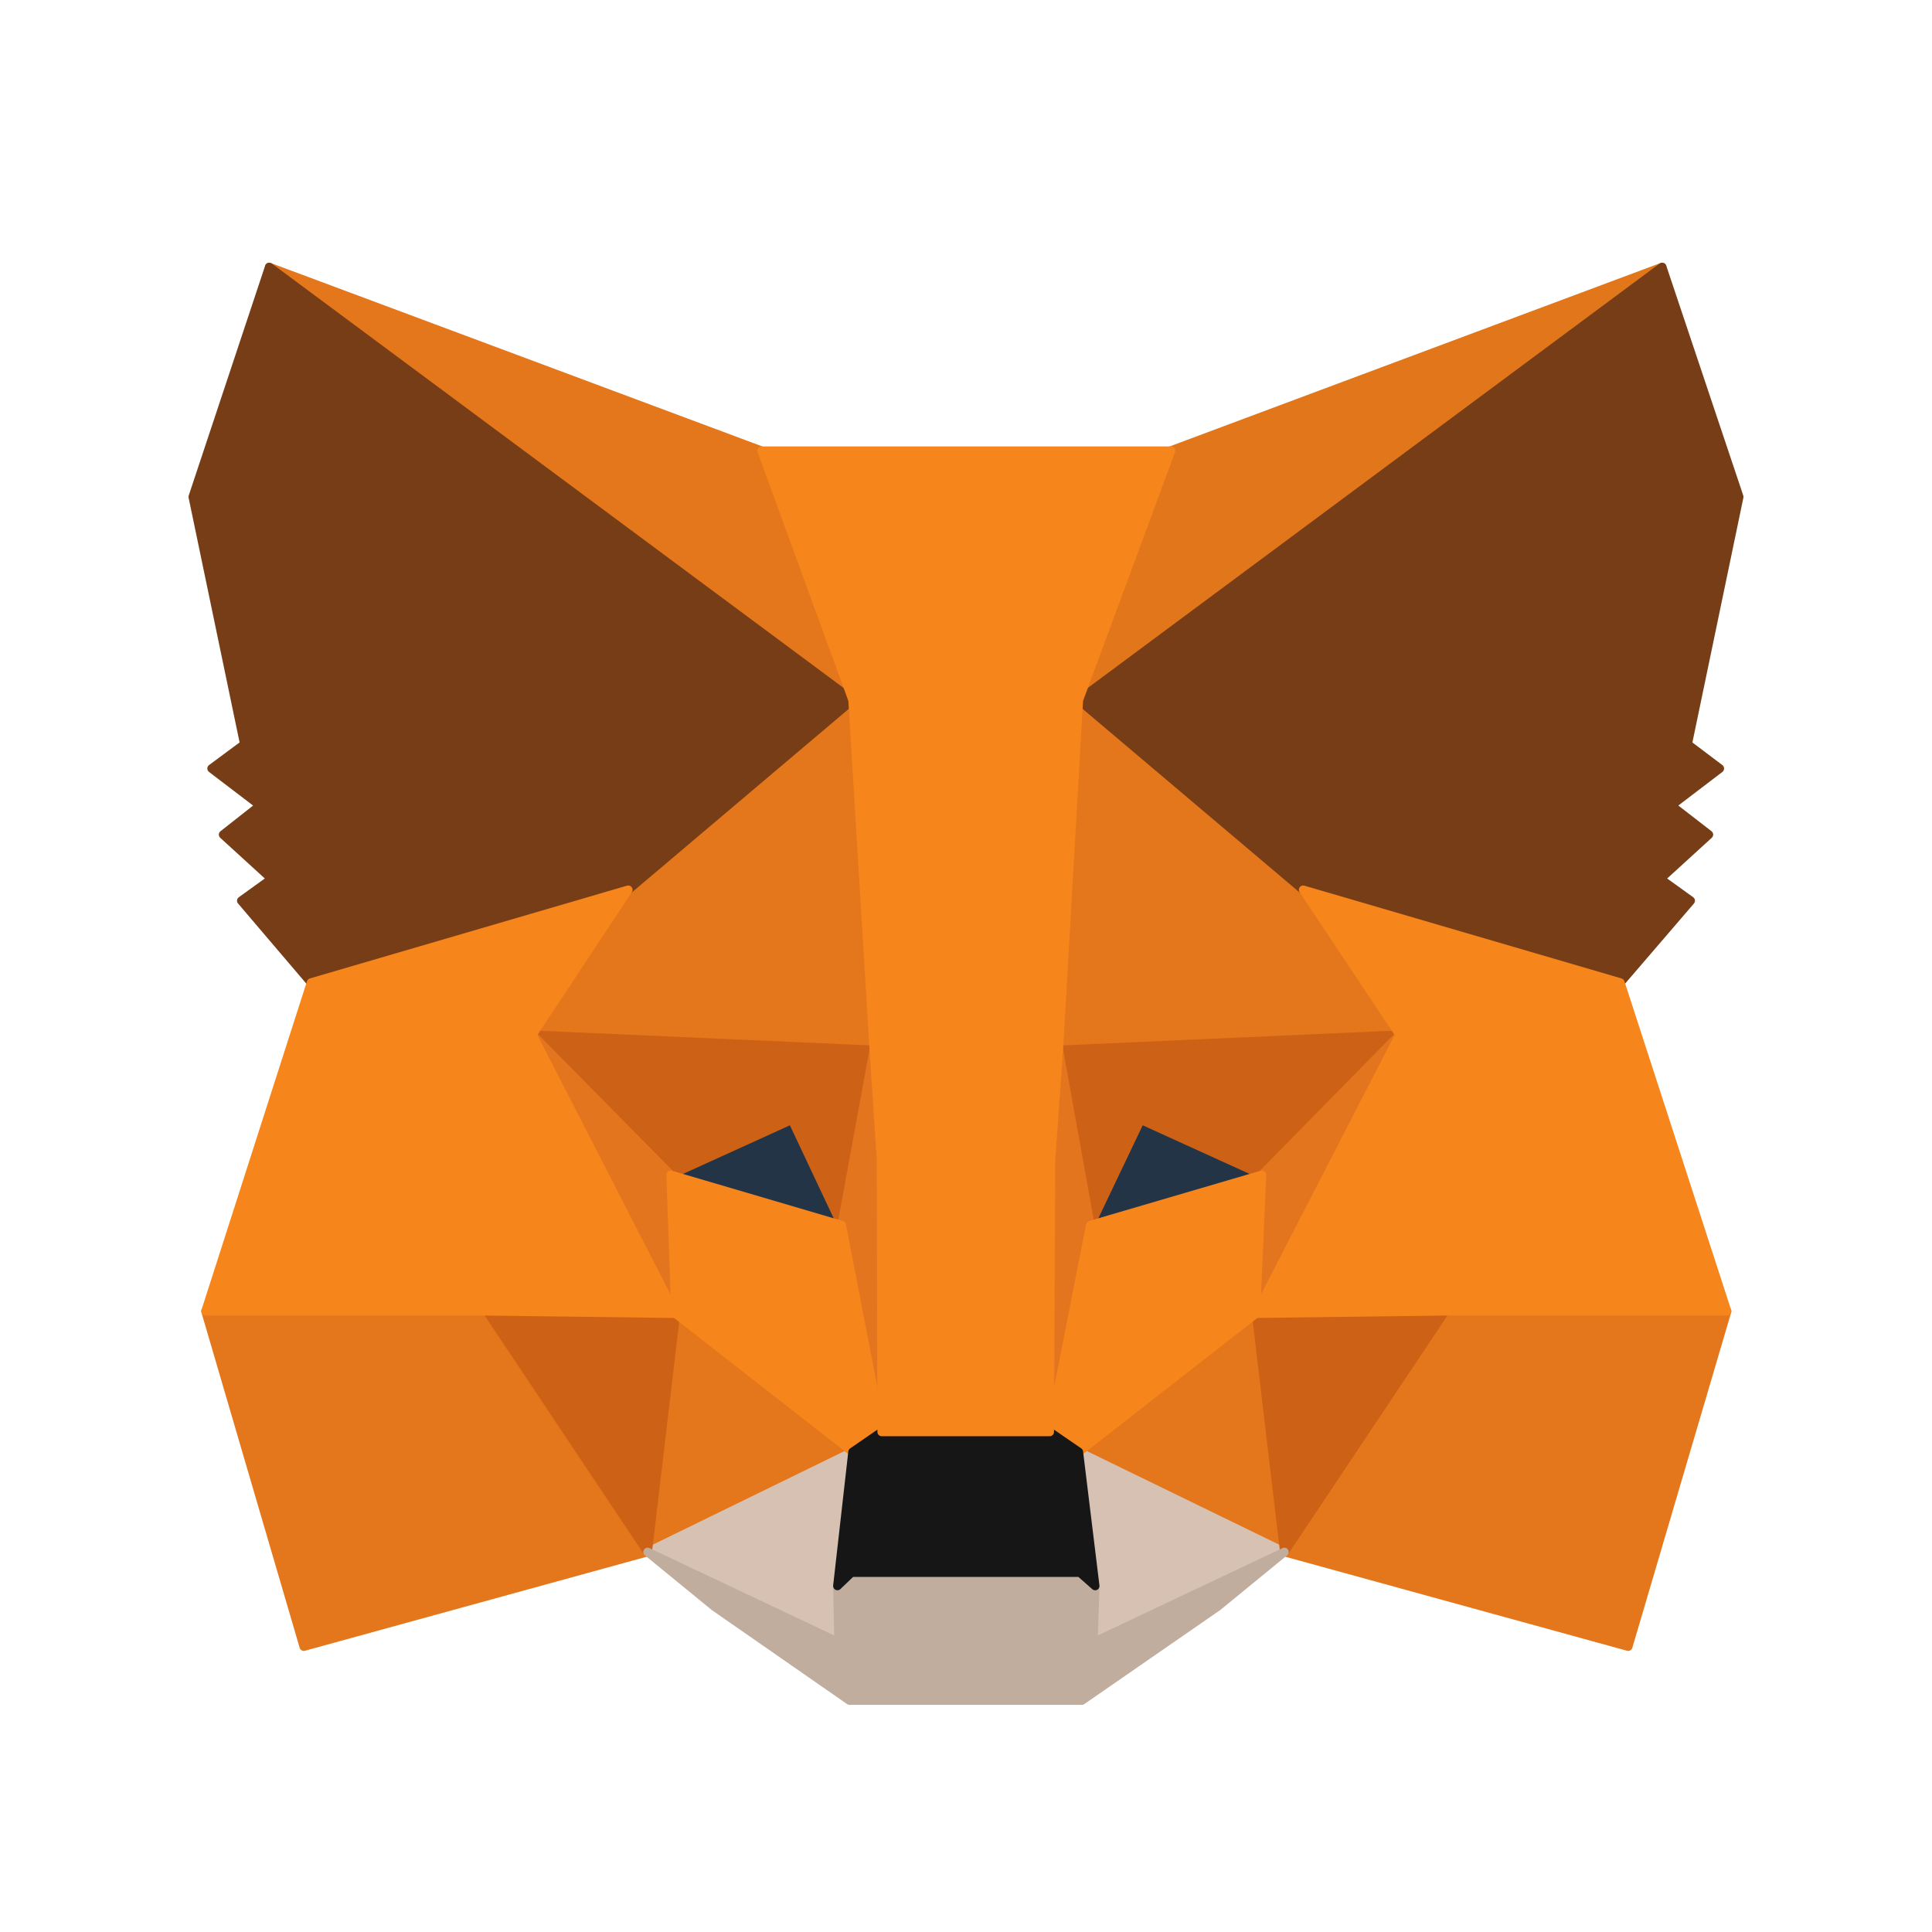
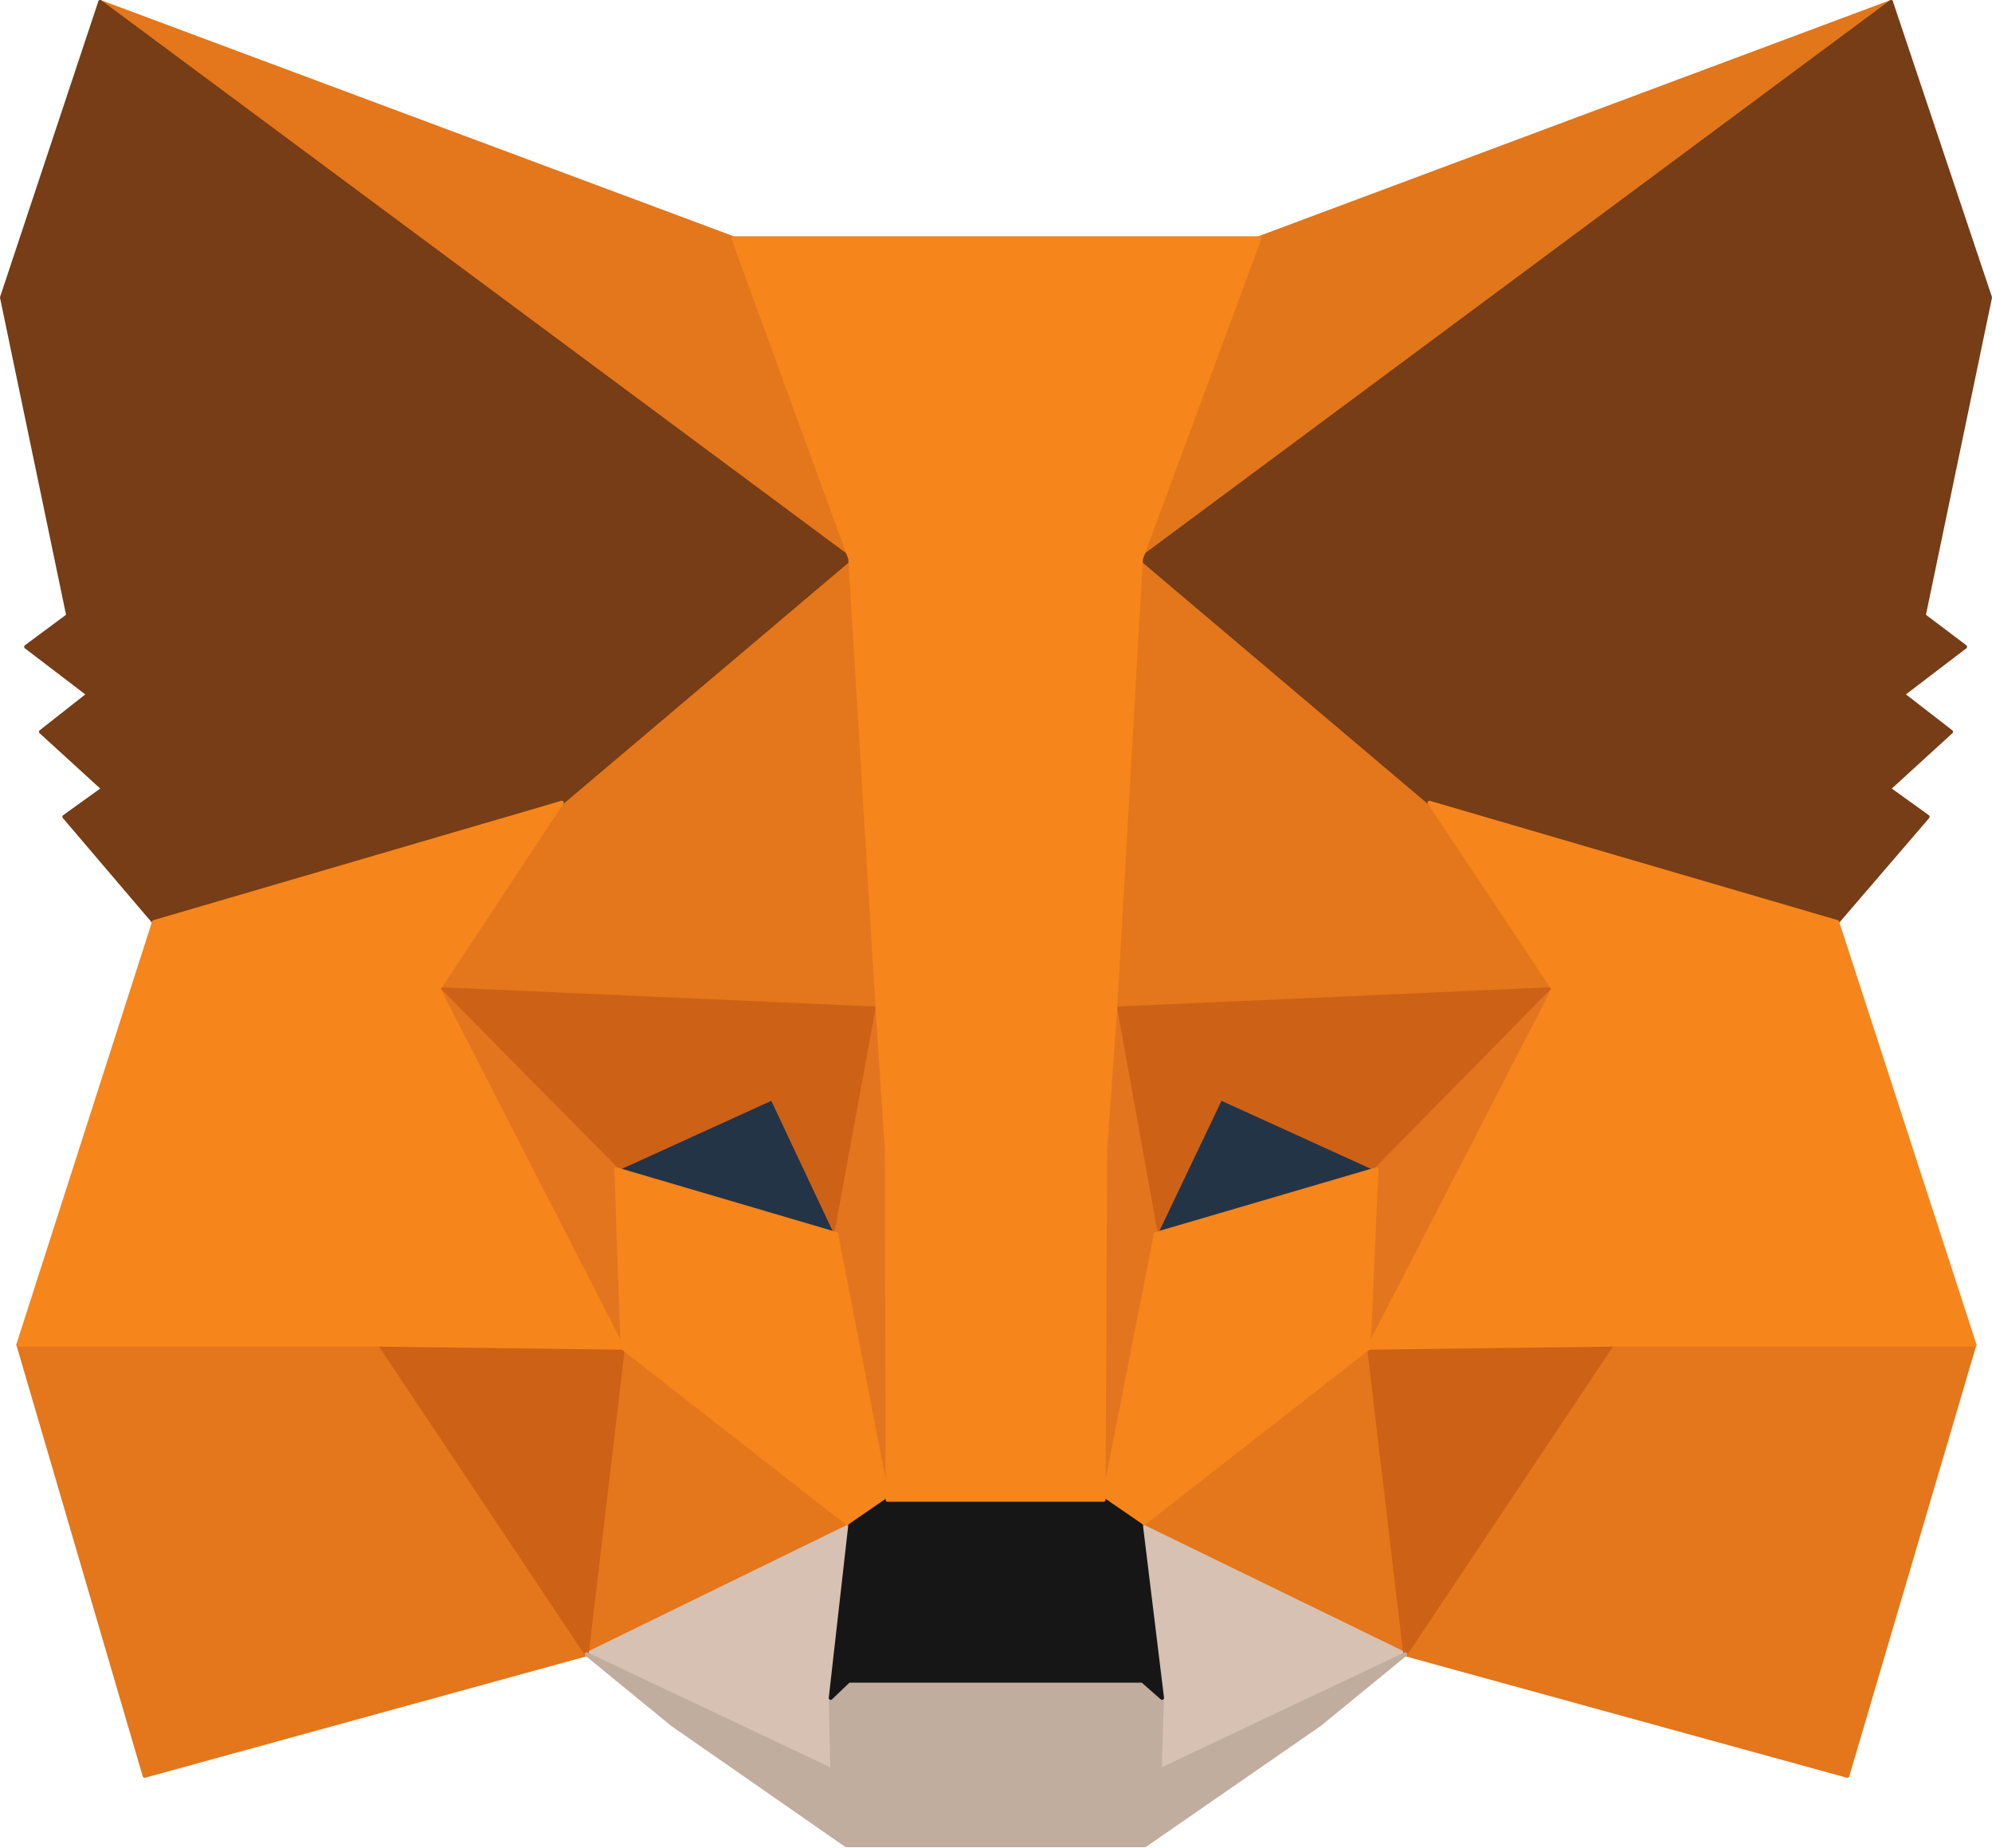
- <svg xmlns="http://www.w3.org/2000/svg" width="224" height="224" viewBox="0 0 224 224" fill="none">
-   <path d="M192.713 30.959L122.757 82.916L135.693 52.262L192.713 30.959Z" fill="#E2761B" stroke="#E2761B" stroke-linecap="round" stroke-linejoin="round" />
-   <path d="M31.216 30.959L100.609 83.409L88.306 52.262L31.216 30.959Z" fill="#E4761B" stroke="#E4761B" stroke-linecap="round" stroke-linejoin="round" />
-   <path d="M167.543 151.396L148.911 179.941L188.776 190.909L200.236 152.029L167.543 151.396Z" fill="#E4761B" stroke="#E4761B" stroke-linecap="round" stroke-linejoin="round" />
-   <path d="M23.834 152.029L35.224 190.909L75.088 179.941L56.457 151.396L23.834 152.029Z" fill="#E4761B" stroke="#E4761B" stroke-linecap="round" stroke-linejoin="round" />
-   <path d="M72.838 103.165L61.73 119.969L101.313 121.726L99.906 79.19L72.838 103.165Z" fill="#E4761B" stroke="#E4761B" stroke-linecap="round" stroke-linejoin="round" />
-   <path d="M151.091 103.165L123.671 78.698L122.757 121.726L162.27 119.969L151.091 103.165Z" fill="#E4761B" stroke="#E4761B" stroke-linecap="round" stroke-linejoin="round" />
-   <path d="M75.088 179.941L98.852 168.34L78.322 152.31L75.088 179.941Z" fill="#E4761B" stroke="#E4761B" stroke-linecap="round" stroke-linejoin="round" />
-   <path d="M125.077 168.34L148.911 179.941L145.607 152.31L125.077 168.34Z" fill="#E4761B" stroke="#E4761B" stroke-linecap="round" stroke-linejoin="round" />
-   <path d="M148.911 179.941L125.077 168.34L126.975 183.878L126.765 190.417L148.911 179.941Z" fill="#D7C1B3" stroke="#D7C1B3" stroke-linecap="round" stroke-linejoin="round" />
-   <path d="M75.089 179.941L97.236 190.417L97.095 183.878L98.853 168.34L75.089 179.941Z" fill="#D7C1B3" stroke="#D7C1B3" stroke-linecap="round" stroke-linejoin="round" />
-   <path d="M97.587 142.045L77.76 136.21L91.751 129.812L97.587 142.045Z" fill="#233447" stroke="#233447" stroke-linecap="round" stroke-linejoin="round" />
-   <path d="M126.343 142.045L132.178 129.812L146.24 136.21L126.343 142.045Z" fill="#233447" stroke="#233447" stroke-linecap="round" stroke-linejoin="round" />
-   <path d="M75.088 179.941L78.463 151.396L56.457 152.029L75.088 179.941Z" fill="#CD6116" stroke="#CD6116" stroke-linecap="round" stroke-linejoin="round" />
-   <path d="M145.537 151.396L148.912 179.941L167.543 152.029L145.537 151.396Z" fill="#CD6116" stroke="#CD6116" stroke-linecap="round" stroke-linejoin="round" />
-   <path d="M162.27 119.969L122.757 121.726L126.413 142.045L132.248 129.812L146.31 136.21L162.27 119.969Z" fill="#CD6116" stroke="#CD6116" stroke-linecap="round" stroke-linejoin="round" />
-   <path d="M77.761 136.21L91.822 129.812L97.587 142.045L101.314 121.726L61.73 119.969L77.761 136.21Z" fill="#CD6116" stroke="#CD6116" stroke-linecap="round" stroke-linejoin="round" />
-   <path d="M61.73 119.969L78.323 152.31L77.761 136.21L61.73 119.969Z" fill="#E4751F" stroke="#E4751F" stroke-linecap="round" stroke-linejoin="round" />
-   <path d="M146.31 136.21L145.607 152.31L162.27 119.969L146.31 136.21Z" fill="#E4751F" stroke="#E4751F" stroke-linecap="round" stroke-linejoin="round" />
-   <path d="M101.313 121.726L97.587 142.045L102.227 166.02L103.282 134.452L101.313 121.726Z" fill="#E4751F" stroke="#E4751F" stroke-linecap="round" stroke-linejoin="round" />
-   <path d="M122.758 121.726L120.859 134.382L121.703 166.02L126.414 142.045L122.758 121.726Z" fill="#E4751F" stroke="#E4751F" stroke-linecap="round" stroke-linejoin="round" />
-   <path d="M126.413 142.045L121.702 166.02L125.077 168.34L145.607 152.31L146.31 136.21L126.413 142.045Z" fill="#F6851B" stroke="#F6851B" stroke-linecap="round" stroke-linejoin="round" />
-   <path d="M77.76 136.21L78.322 152.31L98.852 168.34L102.227 166.02L97.587 142.045L77.76 136.21Z" fill="#F6851B" stroke="#F6851B" stroke-linecap="round" stroke-linejoin="round" />
-   <path d="M126.765 190.417L126.976 183.878L125.218 182.331H98.712L97.095 183.878L97.236 190.417L75.089 179.941L82.823 186.269L98.501 197.166H125.429L141.178 186.269L148.912 179.941L126.765 190.417Z" fill="#C0AD9E" stroke="#C0AD9E" stroke-linecap="round" stroke-linejoin="round" />
-   <path d="M125.077 168.34L121.702 166.02H102.227L98.852 168.34L97.095 183.878L98.712 182.331H125.218L126.975 183.878L125.077 168.34Z" fill="#161616" stroke="#161616" stroke-linecap="round" stroke-linejoin="round" />
-   <path d="M195.666 86.291L201.642 57.606L192.713 30.959L125.077 81.159L151.091 103.165L187.862 113.922L196.018 104.431L192.502 101.9L198.127 96.767L193.768 93.392L199.392 89.103L195.666 86.291Z" fill="#763D16" stroke="#763D16" stroke-linecap="round" stroke-linejoin="round" />
-   <path d="M22.357 57.606L28.334 86.291L24.537 89.103L30.162 93.392L25.873 96.767L31.497 101.9L27.982 104.431L36.067 113.922L72.838 103.165L98.852 81.159L31.216 30.959L22.357 57.606Z" fill="#763D16" stroke="#763D16" stroke-linecap="round" stroke-linejoin="round" />
-   <path d="M187.862 113.922L151.091 103.165L162.27 119.969L145.607 152.31L167.543 152.029H200.236L187.862 113.922Z" fill="#F6851B" stroke="#F6851B" stroke-linecap="round" stroke-linejoin="round" />
-   <path d="M72.838 103.165L36.068 113.922L23.834 152.029H56.457L78.322 152.31L61.73 119.969L72.838 103.165Z" fill="#F6851B" stroke="#F6851B" stroke-linecap="round" stroke-linejoin="round" />
-   <path d="M122.757 121.726L125.078 81.159L135.764 52.262H88.307L98.853 81.159L101.314 121.726L102.157 134.522L102.228 166.02H121.703L121.843 134.522L122.757 121.726Z" fill="#F6851B" stroke="#F6851B" stroke-linecap="round" stroke-linejoin="round" />
+ <svg xmlns="http://www.w3.org/2000/svg" viewBox="0 0 507.83 470.86">
+   <defs>
+     <style>.a{fill:#e2761b;stroke:#e2761b;}.a,.b,.c,.d,.e,.f,.g,.h,.i,.j{stroke-linecap:round;stroke-linejoin:round;}.b{fill:#e4761b;stroke:#e4761b;}.c{fill:#d7c1b3;stroke:#d7c1b3;}.d{fill:#233447;stroke:#233447;}.e{fill:#cd6116;stroke:#cd6116;}.f{fill:#e4751f;stroke:#e4751f;}.g{fill:#f6851b;stroke:#f6851b;}.h{fill:#c0ad9e;stroke:#c0ad9e;}.i{fill:#161616;stroke:#161616;}.j{fill:#763d16;stroke:#763d16;}</style>
+   </defs>
+   <polygon class="a" points="482.09 0.5 284.32 147.38 320.9 60.72 482.09 0.5" />
+   <polygon class="b" points="25.54 0.5 221.72 148.77 186.93 60.72 25.54 0.5" />
+   <polygon class="b" points="410.93 340.97 358.26 421.67 470.96 452.67 503.36 342.76 410.93 340.97" />
+   <polygon class="b" points="4.67 342.76 36.87 452.67 149.57 421.67 96.9 340.97 4.67 342.76" />
+   <polygon class="b" points="143.21 204.62 111.8 252.13 223.7 257.1 219.73 136.85 143.21 204.62" />
+   <polygon class="b" points="364.42 204.62 286.91 135.46 284.32 257.1 396.03 252.13 364.42 204.62" />
+   <polygon class="b" points="149.57 421.67 216.75 388.87 158.71 343.55 149.57 421.67" />
+   <polygon class="b" points="290.88 388.87 358.26 421.67 348.92 343.55 290.88 388.87" />
+   <polygon class="c" points="358.26 421.67 290.88 388.87 296.25 432.8 295.65 451.28 358.26 421.67" />
+   <polygon class="c" points="149.57 421.67 212.18 451.28 211.78 432.8 216.75 388.87 149.57 421.67" />
+   <polygon class="d" points="213.17 314.54 157.12 298.04 196.67 279.95 213.17 314.54" />
+   <polygon class="d" points="294.46 314.54 310.96 279.95 350.71 298.04 294.46 314.54" />
+   <polygon class="e" points="149.57 421.67 159.11 340.97 96.9 342.76 149.57 421.67" />
+   <polygon class="e" points="348.72 340.97 358.26 421.67 410.93 342.76 348.72 340.97" />
+   <polygon class="e" points="396.03 252.13 284.32 257.1 294.66 314.54 311.16 279.95 350.91 298.04 396.03 252.13" />
+   <polygon class="e" points="157.12 298.04 196.87 279.95 213.17 314.54 223.7 257.1 111.8 252.13 157.12 298.04" />
+   <polygon class="f" points="111.8 252.13 158.71 343.55 157.12 298.04 111.8 252.13" />
+   <polygon class="f" points="350.91 298.04 348.92 343.55 396.03 252.13 350.91 298.04" />
+   <polygon class="f" points="223.7 257.1 213.17 314.54 226.29 382.31 229.27 293.07 223.7 257.1" />
+   <polygon class="f" points="284.32 257.1 278.96 292.87 281.34 382.31 294.66 314.54 284.32 257.1" />
+   <polygon class="g" points="294.66 314.54 281.34 382.31 290.88 388.87 348.92 343.55 350.91 298.04 294.66 314.54" />
+   <polygon class="g" points="157.12 298.04 158.71 343.55 216.75 388.87 226.29 382.31 213.17 314.54 157.12 298.04" />
+   <polygon class="h" points="295.65 451.28 296.25 432.8 291.28 428.42 216.35 428.42 211.78 432.8 212.18 451.28 149.57 421.67 171.43 439.55 215.75 470.36 291.88 470.36 336.4 439.55 358.26 421.67 295.65 451.28" />
+   <polygon class="i" points="290.88 388.87 281.34 382.31 226.29 382.31 216.75 388.87 211.78 432.8 216.35 428.42 291.28 428.42 296.25 432.8 290.88 388.87" />
+   <polygon class="j" points="490.44 156.92 507.33 75.83 482.09 0.5 290.88 142.41 364.42 204.62 468.37 235.03 491.43 208.2 481.49 201.05 497.39 186.54 485.07 177 500.97 164.87 490.44 156.92" />
+   <polygon class="j" points="0.5 75.83 17.39 156.92 6.66 164.87 22.56 177 10.44 186.54 26.34 201.05 16.4 208.2 39.26 235.03 143.21 204.62 216.75 142.41 25.54 0.5 0.5 75.83" />
+   <polygon class="g" points="468.37 235.03 364.42 204.62 396.03 252.13 348.92 343.55 410.93 342.76 503.36 342.76 468.37 235.03" />
+   <polygon class="g" points="143.21 204.62 39.26 235.03 4.67 342.76 96.9 342.76 158.71 343.55 111.8 252.13 143.21 204.62" />
+   <polygon class="g" points="284.32 257.1 290.88 142.41 321.1 60.72 186.93 60.72 216.75 142.41 223.7 257.1 226.09 293.27 226.29 382.31 281.34 382.31 281.74 293.27 284.32 257.1" />
</svg>
